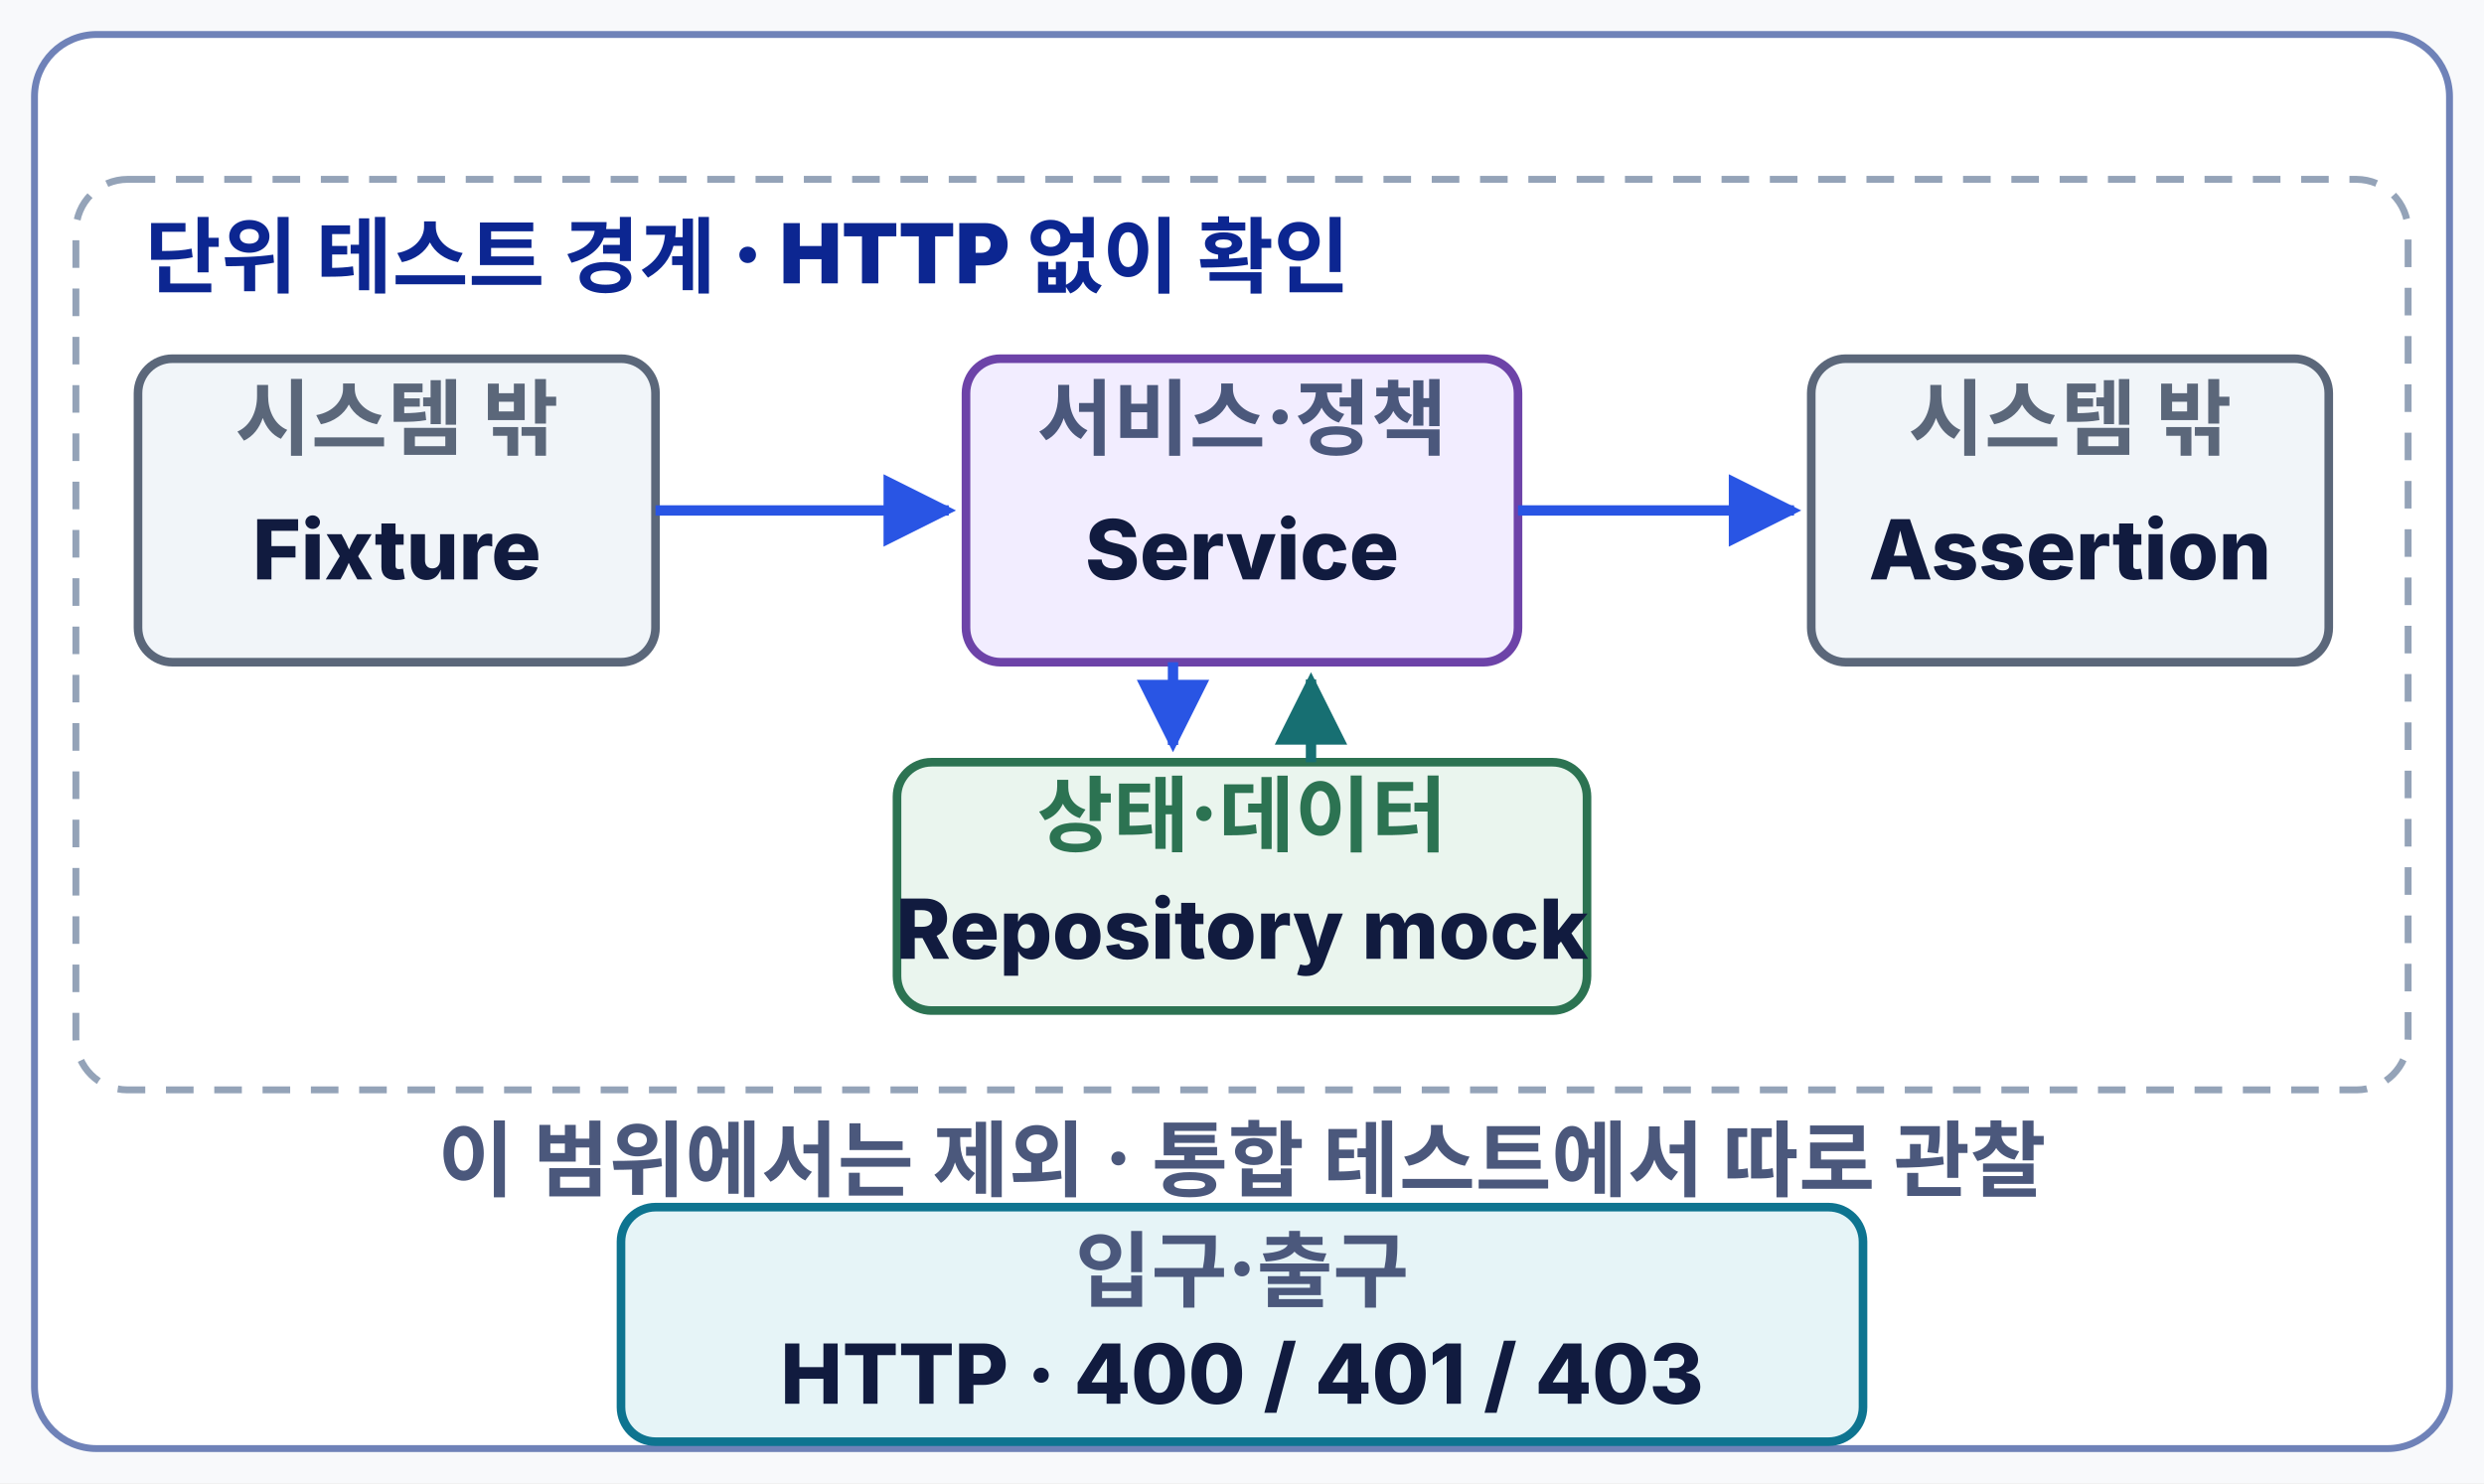
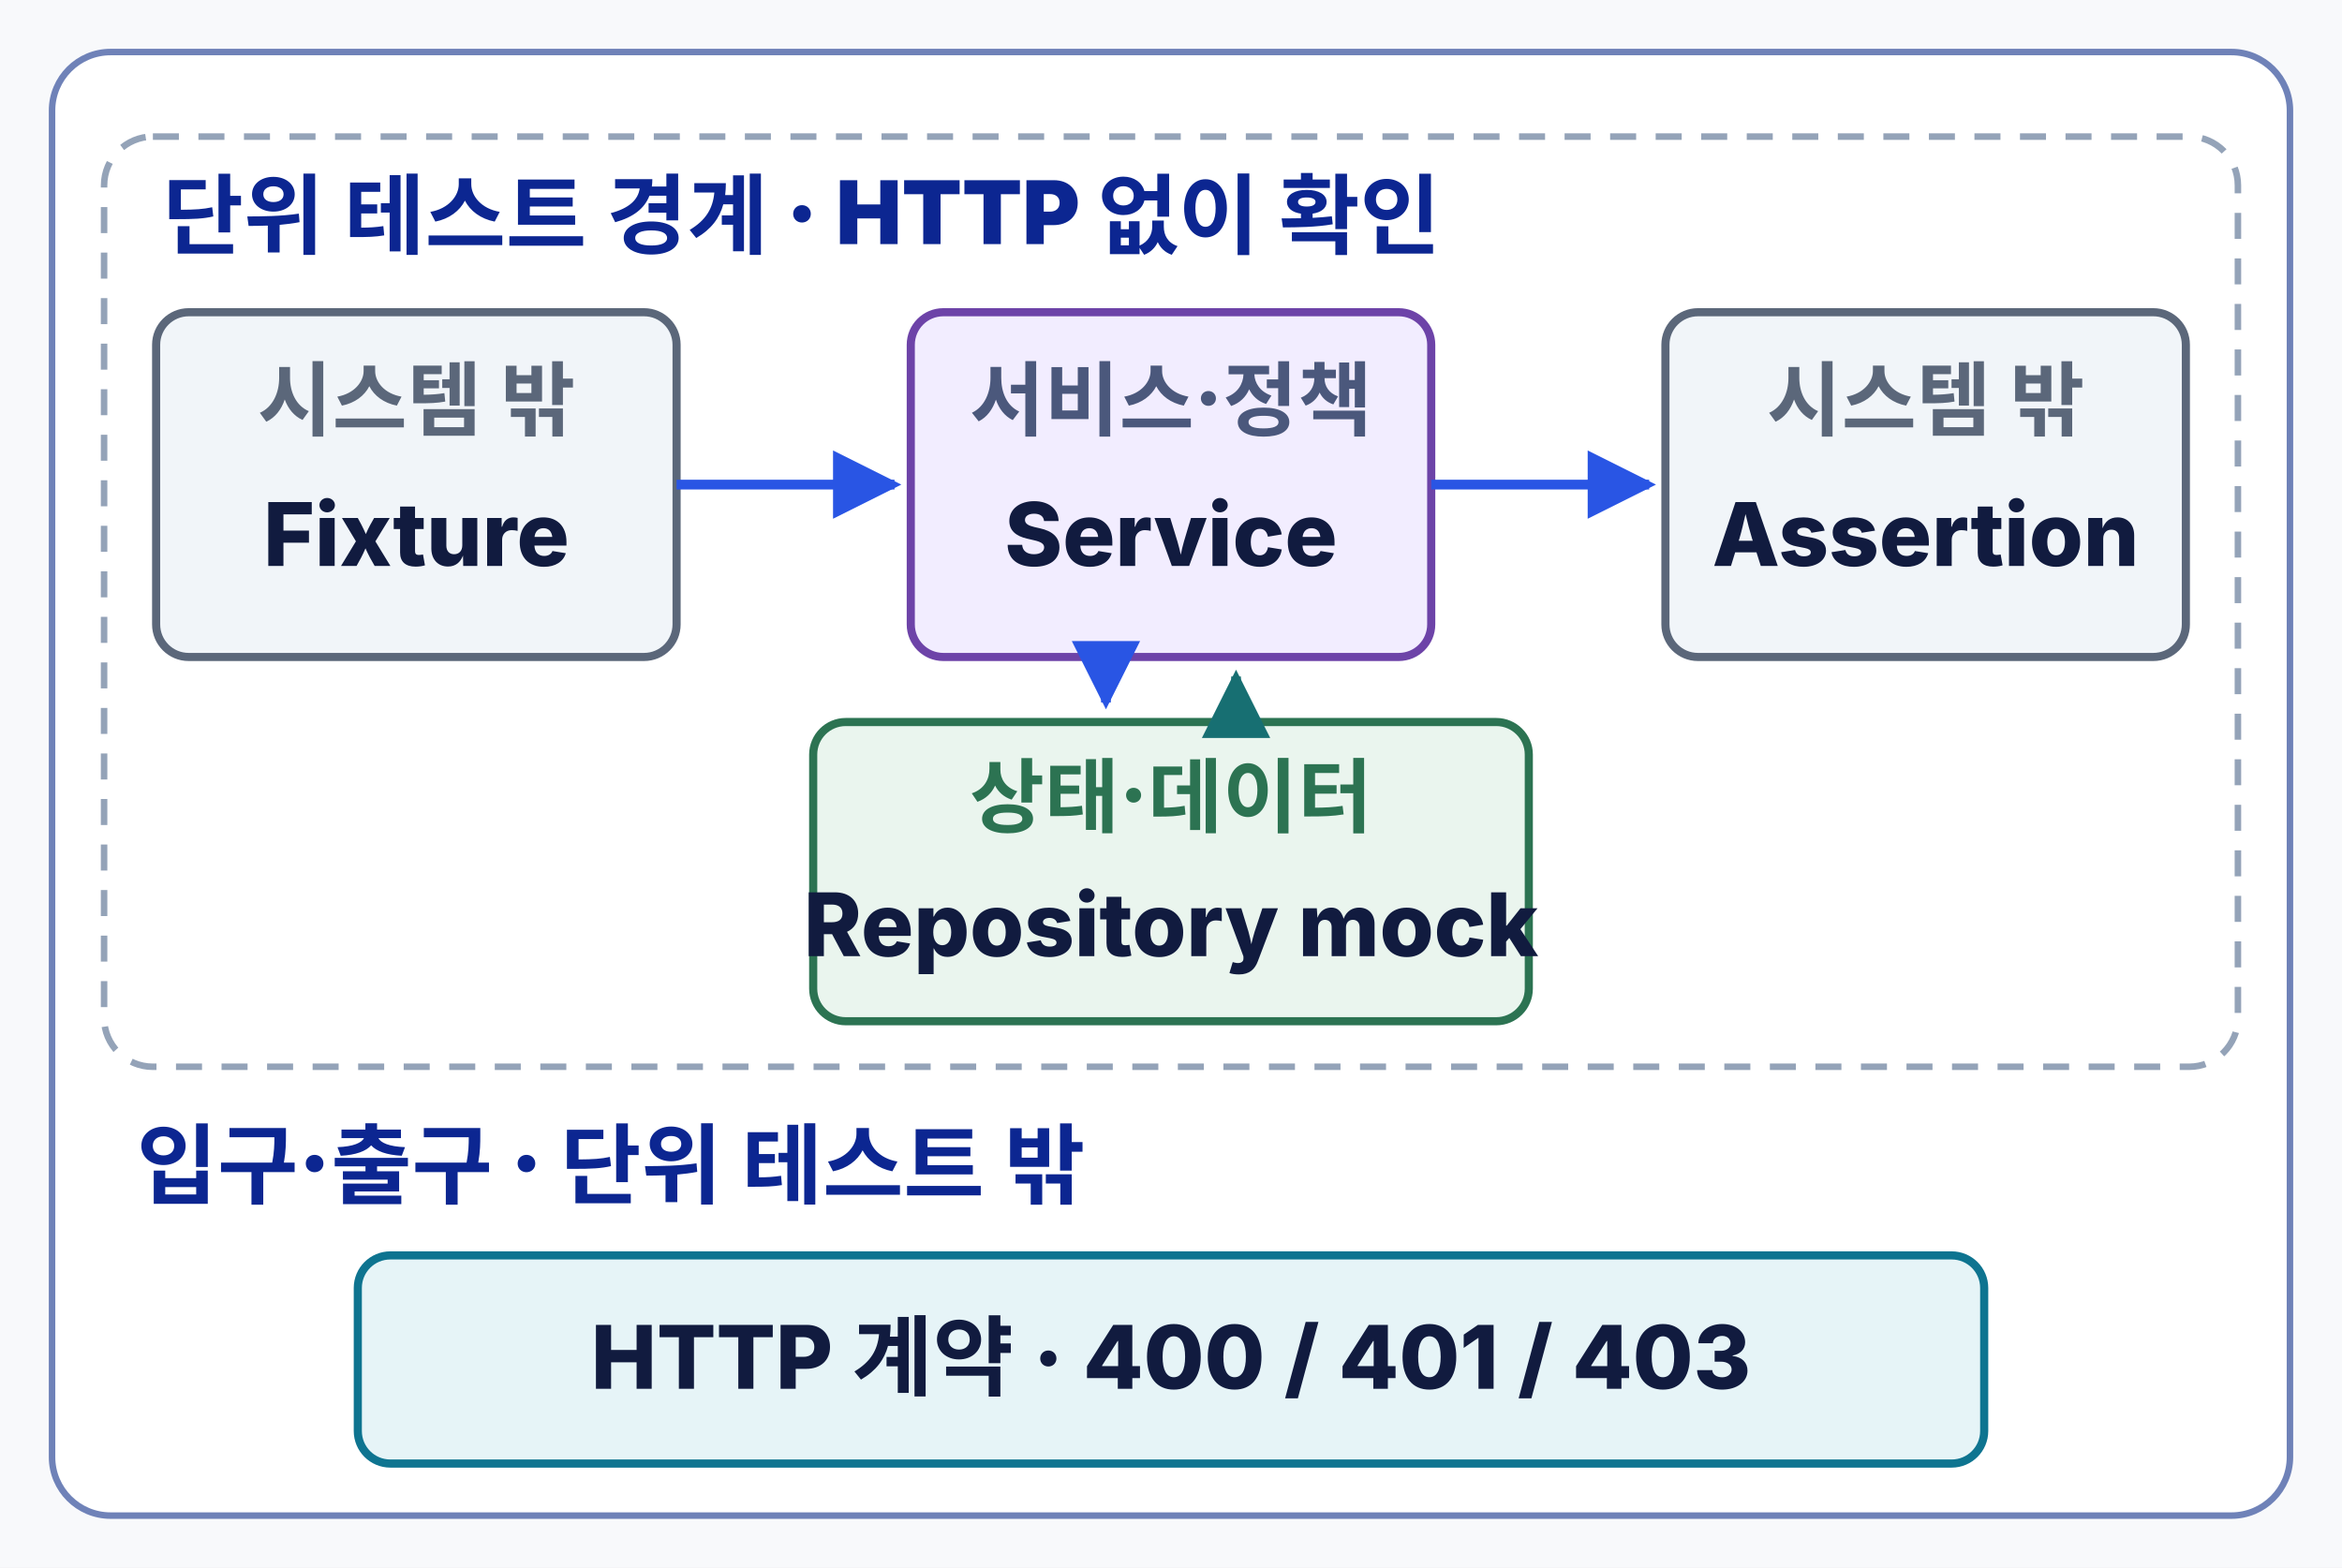
- <svg xmlns="http://www.w3.org/2000/svg" viewBox="0 0 720 430" role="img" aria-labelledby="seq06-title seq06-desc">
+ <svg xmlns="http://www.w3.org/2000/svg" viewBox="0 0 720 482" role="img" aria-labelledby="seq06-title seq06-desc">
  <defs>
    <marker id="arrow" viewBox="0 0 10 10" refX="9" refY="5" markerWidth="7" markerHeight="7" orient="auto-start-reverse">
      <path d="M0 0 10 5 0 10z" fill="#2955E4" />
    </marker>
    <marker id="return-arrow" viewBox="0 0 10 10" refX="9" refY="5" markerWidth="7" markerHeight="7" orient="auto-start-reverse">
      <path d="M0 0 10 5 0 10z" fill="#176F72" />
    </marker>
    <style>
      text{font-family:system-ui,-apple-system,BlinkMacSystemFont,sans-serif;fill:#111B3F}
      .frame{fill:#FFFFFF;stroke:#6F82B8;stroke-width:2}
      .scope{fill:#FFFFFF;stroke:#94A3B8;stroke-width:2;stroke-dasharray:8 6}
      .node{stroke-width:2.5}
      .layer-outside{fill:#F1F5F9;stroke:#5B677A}
      .layer-interface{fill:#E6F4F7;stroke:#0E7490}
      .layer-application{fill:#F2EDFF;stroke:#6D43A8}
      .layer-resource{fill:#EAF5EE;stroke:#2C7352}
      .layer-integration{fill:#FFF4D6;stroke:#926000}
      .layer-runtime{fill:#EEF2F7;stroke:#52627A}
      [data-layer="outside"] .layer{fill:#5B677A}
      [data-layer="resource"] .layer{fill:#2C7352}
      .flow{fill:none;stroke:#2955E4;stroke-width:3;marker-end:url(#arrow)}
      .return{fill:none;stroke:#176F72;stroke-width:3;marker-end:url(#return-arrow)}
-       .group{font-size:24px;font-weight:850;fill:#0C2691}
-       .layer{font-size:24px;font-weight:800;fill:#4B587C;text-anchor:middle}
-       .name{font-size:24px;font-weight:800;text-anchor:middle}
-       .body{font-size:24px;font-weight:650;fill:#4B587C;text-anchor:middle}
+       .group{font-size:27px;font-weight:850;fill:#0C2691}
+       .layer{font-size:25px;font-weight:800;fill:#4B587C;text-anchor:middle}
+       .name{font-size:27px;font-weight:800;text-anchor:middle}
+       .body{font-size:25px;font-weight:650;fill:#4B587C;text-anchor:middle}
    </style>
  </defs>
-   <rect width="720" height="430" fill="#F8F9FB" />
-   <rect x="10" y="10" width="700" height="410" rx="18" class="frame" />
+   <rect width="720" height="482" fill="#F8F9FB" />
+   <rect x="16" y="16" width="688" height="450" rx="18" class="frame" />
  <g data-semantic="boundary">
-     <rect x="22" y="52" width="676" height="264" rx="15" class="scope" />
-     <text x="42" y="83" class="group">단위 테스트 경계 · HTTP 없이 확인</text>
+     <rect x="32" y="42" width="656" height="286" rx="15" class="scope" />
+     <text x="50" y="76" class="group">단위 테스트 경계 · HTTP 없이 확인</text>
  </g>
  <g data-layer="outside">
-     <rect x="40" y="104" width="150" height="88" rx="10" class="node layer-outside" />
-     <text x="115" y="130" class="layer">시스템 밖</text>
-     <text x="115" y="168" class="name">Fixture</text>
+     <rect x="48" y="96" width="160" height="106" rx="10" class="node layer-outside" />
+     <text x="128" y="132" class="layer">시스템 밖</text>
+     <text x="128" y="174" class="name">Fixture</text>
  </g>
-   <path d="M190 148h85" class="flow" />
+   <path d="M208 149h67" class="flow" />
  <g data-layer="application">
-     <rect x="280" y="104" width="160" height="88" rx="10" class="node layer-application" />
-     <text x="360" y="130" class="layer">서비스·정책</text>
-     <text x="360" y="168" class="name">Service</text>
+     <rect x="280" y="96" width="160" height="106" rx="10" class="node layer-application" />
+     <text x="360" y="132" class="layer">서비스·정책</text>
+     <text x="360" y="174" class="name">Service</text>
  </g>
-   <path d="M440 148h80" class="flow" />
+   <path d="M440 149h67" class="flow" />
  <g data-layer="outside">
-     <rect x="525" y="104" width="150" height="88" rx="10" class="node layer-outside" />
-     <text x="600" y="130" class="layer">시스템 밖</text>
-     <text x="600" y="168" class="name">Assertion</text>
+     <rect x="512" y="96" width="160" height="106" rx="10" class="node layer-outside" />
+     <text x="592" y="132" class="layer">시스템 밖</text>
+     <text x="592" y="174" class="name">Assertion</text>
  </g>
-   <path d="M340 192v24" class="flow" />
+   <path d="M340 202v14" class="flow" />
  <g data-layer="resource">
-     <rect x="260" y="221" width="200" height="72" rx="10" class="node layer-resource" />
-     <text x="360" y="245" class="layer">상태·데이터</text>
-     <text x="360" y="278" class="name">Repository mock</text>
+     <rect x="250" y="222" width="220" height="92" rx="10" class="node layer-resource" />
+     <text x="360" y="254" class="layer">상태·데이터</text>
+     <text x="360" y="294" class="name">Repository mock</text>
  </g>
-   <path d="M380 221v-24" class="return" />
-   <text x="360" y="345" class="body">이 범위에서는 제외 · 통합 테스트에서 따로 관찰</text>
+   <path d="M380 222v-14" class="return" />
+   <text x="42" y="368" class="group">입구·출구 · 단위 테스트 밖</text>
  <g data-layer="interface">
-     <rect x="180" y="350" width="360" height="68" rx="10" class="node layer-interface" />
-     <text x="360" y="377" class="layer">입구·출구</text>
-     <text x="360" y="407" class="name">HTTP · 400 / 401 / 403</text>
+     <rect x="110" y="386" width="500" height="64" rx="10" class="node layer-interface" />
+     <text x="360" y="427" class="name">HTTP 계약 · 400 / 401 / 403</text>
  </g>
</svg>
